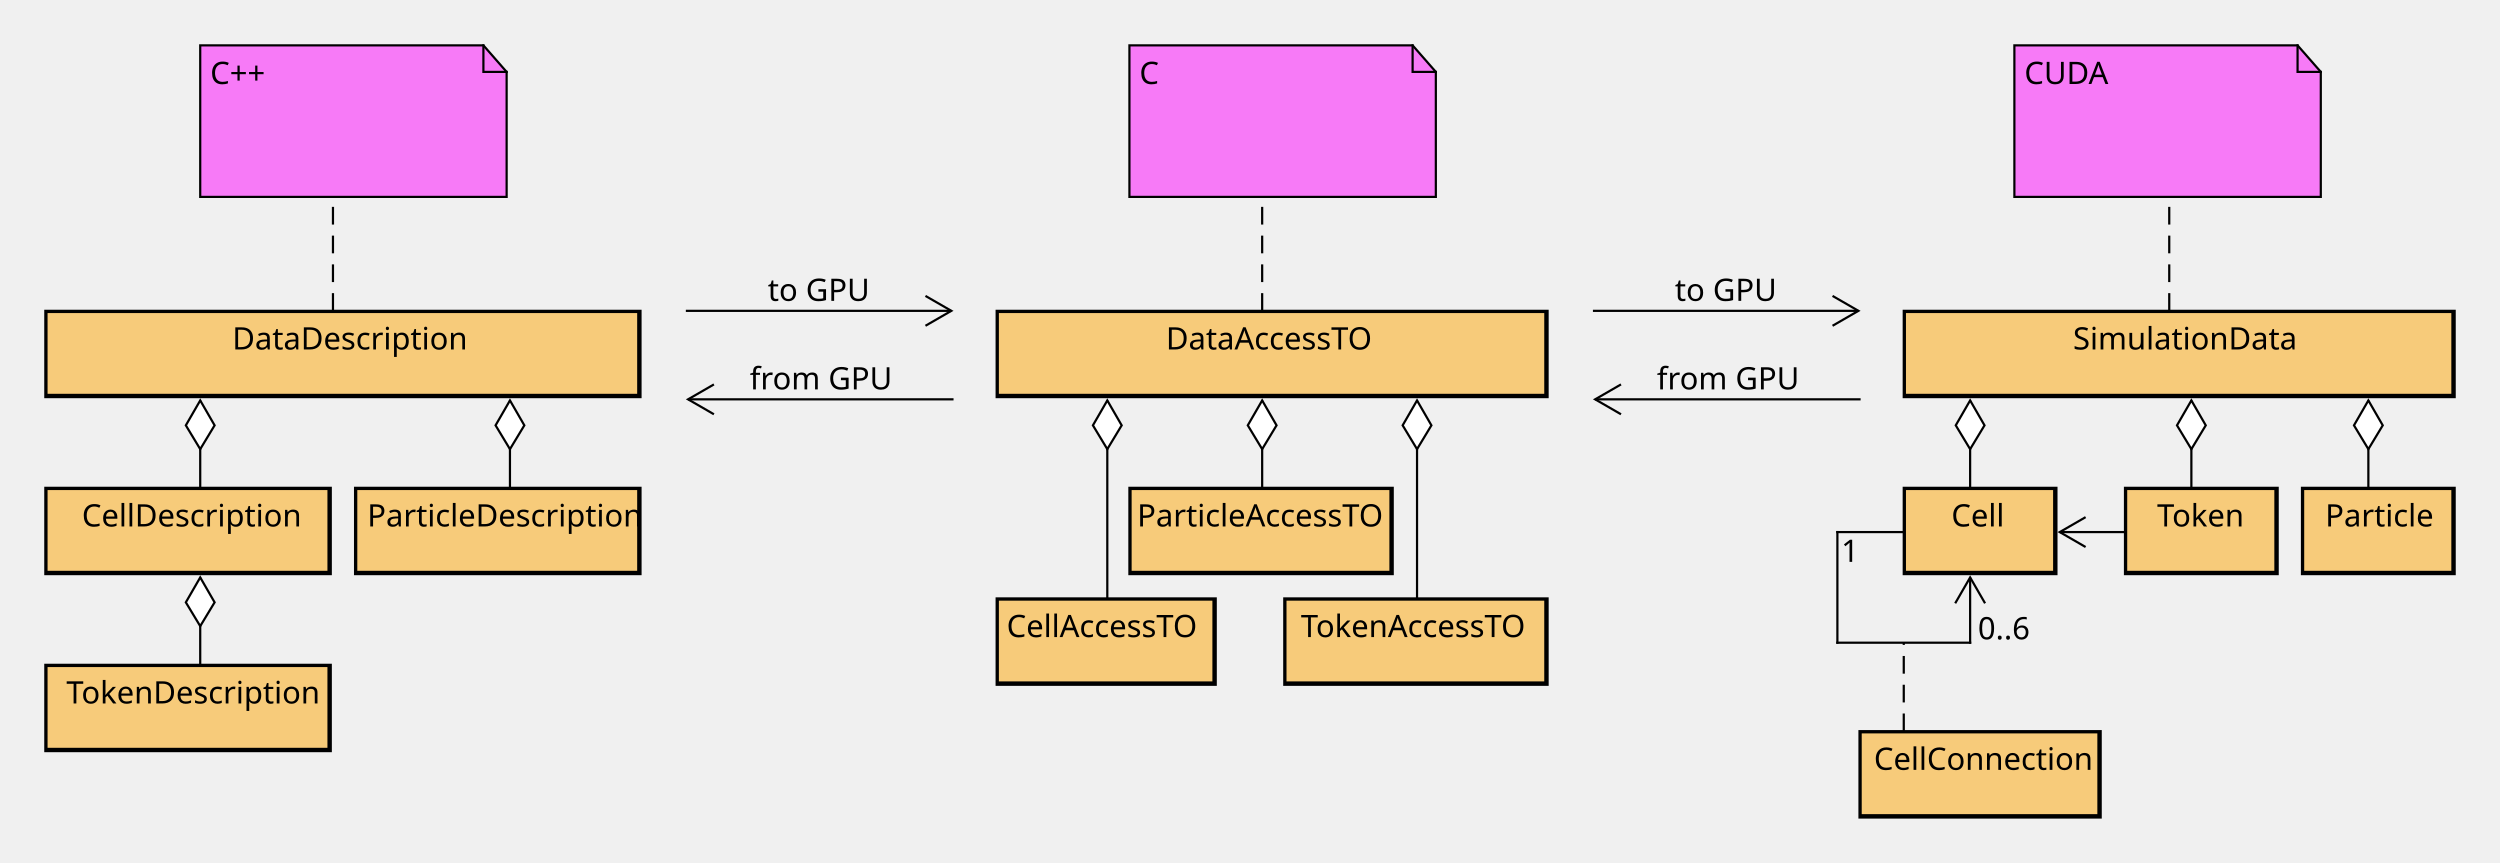
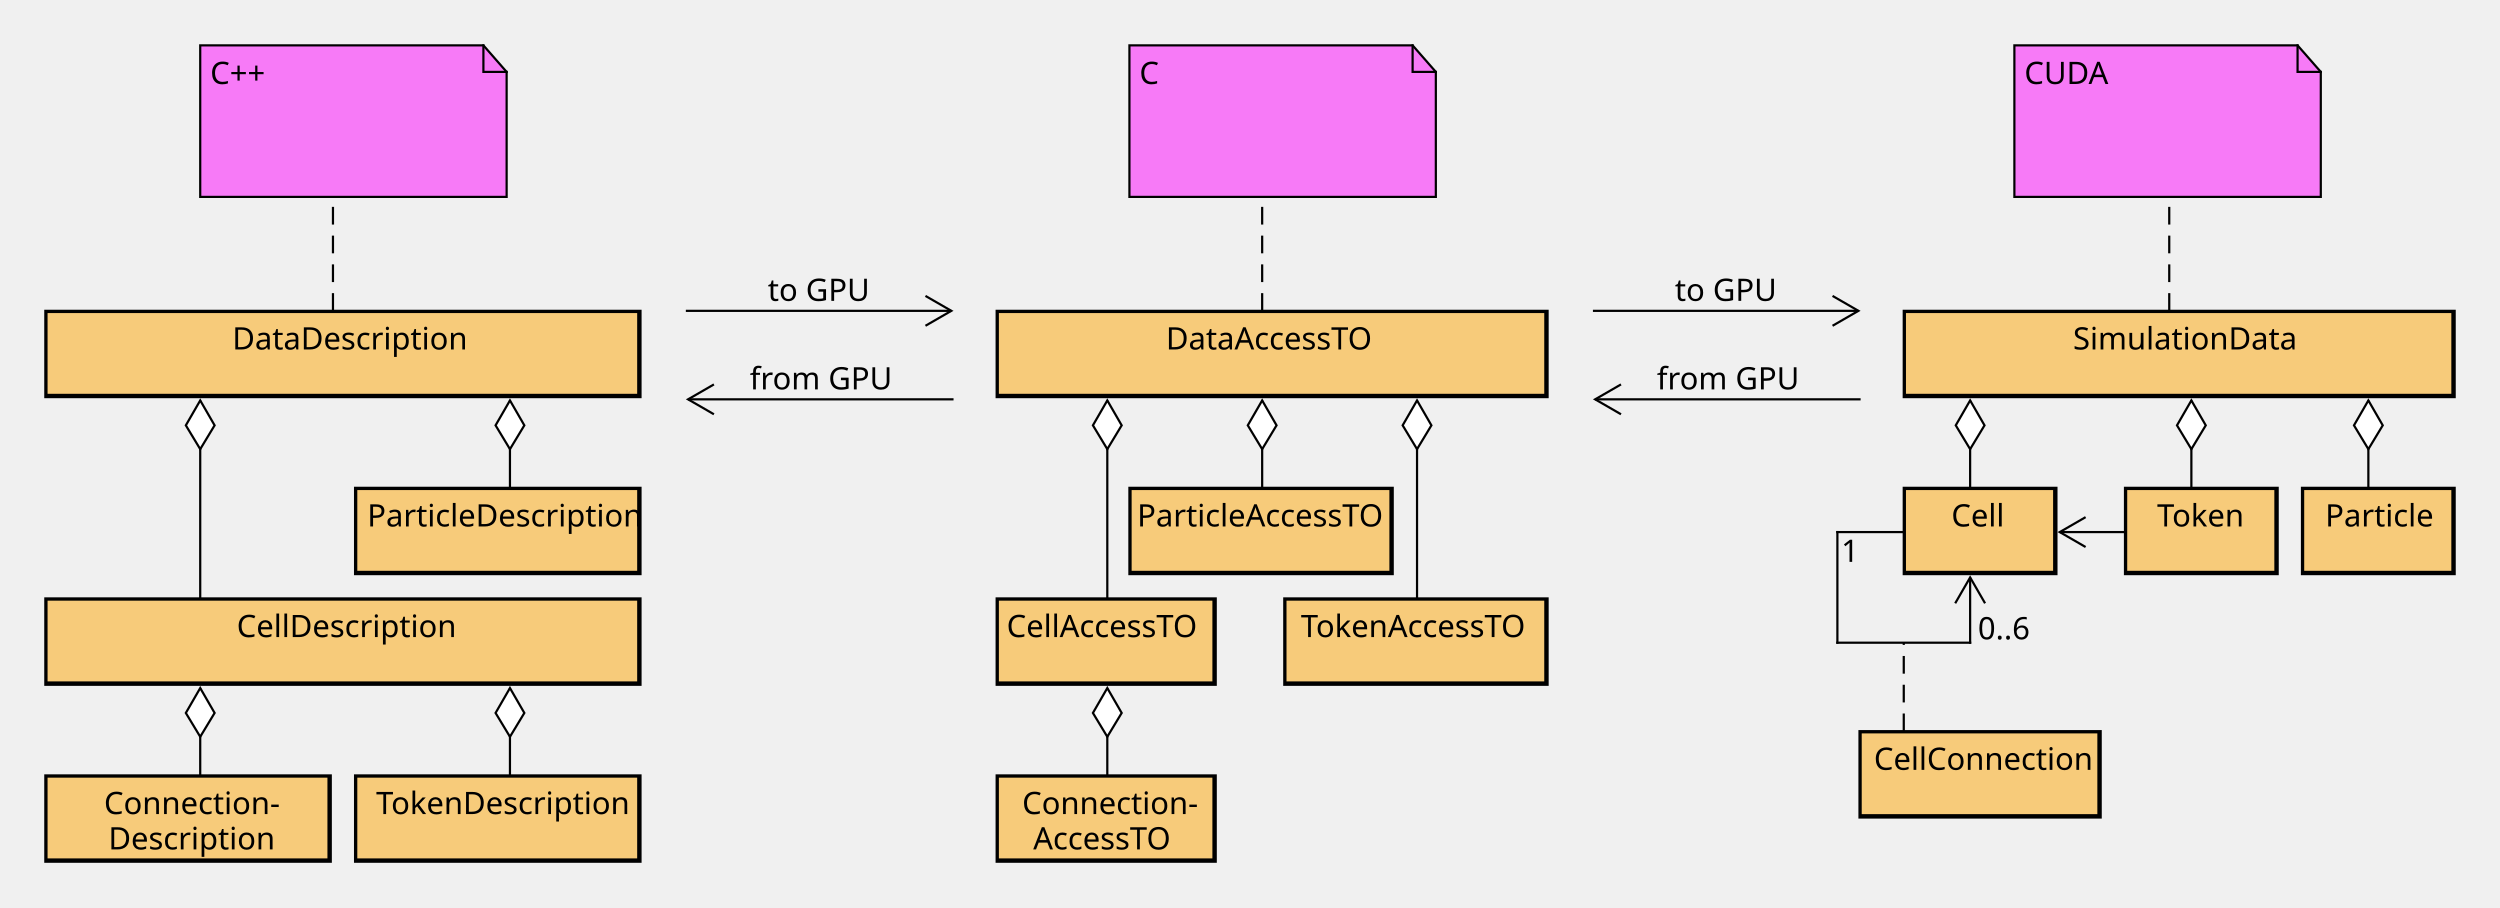
- <svg xmlns="http://www.w3.org/2000/svg" fill-opacity="1" color-rendering="auto" color-interpolation="auto" text-rendering="auto" stroke="black" stroke-linecap="square" width="1130" stroke-miterlimit="10" shape-rendering="auto" stroke-opacity="1" fill="black" stroke-dasharray="none" font-weight="normal" stroke-width="1" viewBox="270 290 1130 390" height="390" font-family="'Dialog'" font-style="normal" stroke-linejoin="miter" font-size="12px" stroke-dashoffset="0" image-rendering="auto">
+ <svg xmlns="http://www.w3.org/2000/svg" fill-opacity="1" color-rendering="auto" color-interpolation="auto" text-rendering="auto" stroke="black" stroke-linecap="square" width="1130" stroke-miterlimit="10" shape-rendering="auto" stroke-opacity="1" fill="black" stroke-dasharray="none" font-weight="normal" stroke-width="1" viewBox="270 290 1130 410" height="410" font-family="'Dialog'" font-style="normal" stroke-linejoin="miter" font-size="12px" stroke-dashoffset="0" image-rendering="auto">
  <defs id="genericDefs" />
  <g>
    <defs id="defs1">
      <clipPath clipPathUnits="userSpaceOnUse" id="clipPath1">
        <path d="M0 0 L2147483647 0 L2147483647 2147483647 L0 2147483647 L0 0 Z" />
      </clipPath>
      <clipPath clipPathUnits="userSpaceOnUse" id="clipPath2">
+         <path d="M0 0 L0 40 L100 40 L100 0 Z" />
+       </clipPath>
+       <clipPath clipPathUnits="userSpaceOnUse" id="clipPath3">
+         <path d="M0 0 L0 40 L130 40 L130 0 Z" />
+       </clipPath>
+       <clipPath clipPathUnits="userSpaceOnUse" id="clipPath4">
        <path d="M0 0 L0 40 L110 40 L110 0 Z" />
      </clipPath>
-       <clipPath clipPathUnits="userSpaceOnUse" id="clipPath3">
+       <clipPath clipPathUnits="userSpaceOnUse" id="clipPath5">
        <path d="M0 0 L0 40 L70 40 L70 0 Z" />
      </clipPath>
-       <clipPath clipPathUnits="userSpaceOnUse" id="clipPath4">
+       <clipPath clipPathUnits="userSpaceOnUse" id="clipPath6">
        <path d="M0 0 L0 70 L140 70 L140 0 Z" />
      </clipPath>
-       <clipPath clipPathUnits="userSpaceOnUse" id="clipPath5">
+       <clipPath clipPathUnits="userSpaceOnUse" id="clipPath7">
        <path d="M0 0 L0 40 L120 40 L120 0 Z" />
      </clipPath>
-       <clipPath clipPathUnits="userSpaceOnUse" id="clipPath6">
-         <path d="M0 0 L0 40 L100 40 L100 0 Z" />
-       </clipPath>
-       <clipPath clipPathUnits="userSpaceOnUse" id="clipPath7">
+       <clipPath clipPathUnits="userSpaceOnUse" id="clipPath8">
        <path d="M0 0 L0 40 L250 40 L250 0 Z" />
-       </clipPath>
-       <clipPath clipPathUnits="userSpaceOnUse" id="clipPath8">
-         <path d="M0 0 L0 40 L130 40 L130 0 Z" />
      </clipPath>
      <clipPath clipPathUnits="userSpaceOnUse" id="clipPath9">
        <path d="M0 0 L0 40 L270 40 L270 0 Z" />
      </clipPath>
      <clipPath clipPathUnits="userSpaceOnUse" id="clipPath10">
+         <path d="M0 0 L0 70 L30 70 L30 0 Z" />
+       </clipPath>
+       <clipPath clipPathUnits="userSpaceOnUse" id="clipPath11">
        <path d="M0 0 L0 40 L150 40 L150 0 Z" />
-       </clipPath>
-       <clipPath clipPathUnits="userSpaceOnUse" id="clipPath11">
-         <path d="M0 0 L0 70 L30 70 L30 0 Z" />
      </clipPath>
      <clipPath clipPathUnits="userSpaceOnUse" id="clipPath12">
        <path d="M0 0 L0 40 L60 40 L60 0 Z" />
      </clipPath>
      <clipPath clipPathUnits="userSpaceOnUse" id="clipPath13">
        <path d="M0 0 L0 80 L110 80 L110 0 Z" />
      </clipPath>
      <clipPath clipPathUnits="userSpaceOnUse" id="clipPath14">
        <path d="M0 0 L0 80 L30 80 L30 0 Z" />
      </clipPath>
      <clipPath clipPathUnits="userSpaceOnUse" id="clipPath15">
        <path d="M0 0 L0 120 L30 120 L30 0 Z" />
      </clipPath>
    </defs>
+     <g fill="rgb(255,165,0)" fill-opacity="0.49" transform="translate(720,640)" stroke-opacity="0.49" stroke="rgb(255,165,0)">
+       <rect x="0.5" width="98.5" height="38.5" y="0.5" clip-path="url(#clipPath2)" stroke="none" />
+     </g>
+     <g stroke-width="2" transform="translate(720,640)">
+       <rect fill="none" x="0.5" width="98.5" height="38.5" y="0.5" clip-path="url(#clipPath2)" />
+       <text x="12" font-size="14px" y="17.969" clip-path="url(#clipPath2)" font-family="sans-serif" stroke="none" xml:space="preserve">Connection-</text>
+       <text x="17" font-size="14px" y="33.938" clip-path="url(#clipPath2)" font-family="sans-serif" stroke="none" xml:space="preserve">AccessTO</text>
+     </g>
+     <g fill="rgb(255,165,0)" fill-opacity="0.49" transform="translate(290,640)" stroke-opacity="0.49" stroke="rgb(255,165,0)">
+       <rect x="0.5" width="128.5" height="38.5" y="0.5" clip-path="url(#clipPath3)" stroke="none" />
+     </g>
+     <g stroke-width="2" transform="translate(290,640)">
+       <rect fill="none" x="0.5" width="128.5" height="38.5" y="0.5" clip-path="url(#clipPath3)" />
+       <text x="27" font-size="14px" y="17.969" clip-path="url(#clipPath3)" font-family="sans-serif" stroke="none" xml:space="preserve">Connection-</text>
+       <text x="29" font-size="14px" y="33.938" clip-path="url(#clipPath3)" font-family="sans-serif" stroke="none" xml:space="preserve">Description</text>
+     </g>
    <g fill="rgb(255,165,0)" fill-opacity="0.49" transform="translate(1110,620)" stroke-opacity="0.49" stroke="rgb(255,165,0)">
-       <rect x="0.5" width="108.5" height="38.5" y="0.5" clip-path="url(#clipPath2)" stroke="none" />
+       <rect x="0.5" width="108.5" height="38.5" y="0.5" clip-path="url(#clipPath4)" stroke="none" />
    </g>
    <g stroke-width="2" transform="translate(1110,620)">
-       <rect fill="none" x="0.5" width="108.5" height="38.5" y="0.5" clip-path="url(#clipPath2)" />
-       <text x="7" font-size="14px" y="17.969" clip-path="url(#clipPath2)" font-family="sans-serif" stroke="none" xml:space="preserve">CellConnection</text>
+       <rect fill="none" x="0.5" width="108.5" height="38.5" y="0.5" clip-path="url(#clipPath4)" />
+       <text x="7" font-size="14px" y="17.969" clip-path="url(#clipPath4)" font-family="sans-serif" stroke="none" xml:space="preserve">CellConnection</text>
    </g>
    <g fill="rgb(255,165,0)" fill-opacity="0.49" transform="translate(1230,510)" stroke-opacity="0.49" stroke="rgb(255,165,0)">
-       <rect x="0.5" width="68.5" height="38.5" y="0.5" clip-path="url(#clipPath3)" stroke="none" />
+       <rect x="0.5" width="68.5" height="38.5" y="0.5" clip-path="url(#clipPath5)" stroke="none" />
    </g>
    <g stroke-width="2" transform="translate(1230,510)">
-       <rect fill="none" x="0.5" width="68.5" height="38.5" y="0.5" clip-path="url(#clipPath3)" />
-       <text x="15" font-size="14px" y="17.969" clip-path="url(#clipPath3)" font-family="sans-serif" stroke="none" xml:space="preserve">Token</text>
+       <rect fill="none" x="0.5" width="68.5" height="38.5" y="0.5" clip-path="url(#clipPath5)" />
+       <text x="15" font-size="14px" y="17.969" clip-path="url(#clipPath5)" font-family="sans-serif" stroke="none" xml:space="preserve">Token</text>
    </g>
    <g fill="rgb(255,165,0)" fill-opacity="0.49" transform="translate(1310,510)" stroke-opacity="0.49" stroke="rgb(255,165,0)">
-       <rect x="0.5" width="68.5" height="38.5" y="0.5" clip-path="url(#clipPath3)" stroke="none" />
+       <rect x="0.5" width="68.5" height="38.5" y="0.5" clip-path="url(#clipPath5)" stroke="none" />
    </g>
    <g stroke-width="2" transform="translate(1310,510)">
-       <rect fill="none" x="0.5" width="68.5" height="38.5" y="0.5" clip-path="url(#clipPath3)" />
-       <text x="11" font-size="14px" y="17.969" clip-path="url(#clipPath3)" font-family="sans-serif" stroke="none" xml:space="preserve">Particle</text>
+       <rect fill="none" x="0.5" width="68.5" height="38.5" y="0.5" clip-path="url(#clipPath5)" />
+       <text x="11" font-size="14px" y="17.969" clip-path="url(#clipPath5)" font-family="sans-serif" stroke="none" xml:space="preserve">Particle</text>
    </g>
    <g fill="rgb(255,165,0)" fill-opacity="0.49" transform="translate(1130,510)" stroke-opacity="0.49" stroke="rgb(255,165,0)">
-       <rect x="0.5" width="68.5" height="38.5" y="0.5" clip-path="url(#clipPath3)" stroke="none" />
+       <rect x="0.5" width="68.5" height="38.5" y="0.5" clip-path="url(#clipPath5)" stroke="none" />
    </g>
    <g stroke-width="2" transform="translate(1130,510)">
-       <rect fill="none" x="0.5" width="68.5" height="38.5" y="0.5" clip-path="url(#clipPath3)" />
-       <text x="22" font-size="14px" y="17.969" clip-path="url(#clipPath3)" font-family="sans-serif" stroke="none" xml:space="preserve">Cell</text>
+       <rect fill="none" x="0.5" width="68.5" height="38.5" y="0.5" clip-path="url(#clipPath5)" />
+       <text x="22" font-size="14px" y="17.969" clip-path="url(#clipPath5)" font-family="sans-serif" stroke="none" xml:space="preserve">Cell</text>
    </g>
    <g fill="rgb(255,0,255)" fill-opacity="0.49" transform="translate(1180,310)" stroke-opacity="0.49" stroke="rgb(255,0,255)">
-       <path d="M0.5 0.5 L128.5 0.5 L139 12.5 L139 69 L0.5 69 Z" stroke="none" clip-path="url(#clipPath4)" />
+       <path d="M0.5 0.5 L128.5 0.5 L139 12.5 L139 69 L0.5 69 Z" stroke="none" clip-path="url(#clipPath6)" />
    </g>
    <g transform="translate(1180,310)">
-       <path fill="none" d="M0.5 0.5 L128.5 0.5 L139 12.5 L139 69 L0.5 69 Z" clip-path="url(#clipPath4)" />
-       <path fill="none" d="M128.5 0.5 L128.5 12.5 L139 12.5" clip-path="url(#clipPath4)" />
-       <text x="5" font-size="14px" y="17.969" clip-path="url(#clipPath4)" font-family="sans-serif" stroke="none" xml:space="preserve">CUDA</text>
+       <path fill="none" d="M0.5 0.5 L128.5 0.5 L139 12.5 L139 69 L0.5 69 Z" clip-path="url(#clipPath6)" />
+       <path fill="none" d="M128.5 0.5 L128.5 12.5 L139 12.5" clip-path="url(#clipPath6)" />
+       <text x="5" font-size="14px" y="17.969" clip-path="url(#clipPath6)" font-family="sans-serif" stroke="none" xml:space="preserve">CUDA</text>
    </g>
    <g fill="rgb(255,165,0)" fill-opacity="0.49" transform="translate(850,560)" stroke-opacity="0.49" stroke="rgb(255,165,0)">
-       <rect x="0.5" width="118.5" height="38.5" y="0.5" clip-path="url(#clipPath5)" stroke="none" />
+       <rect x="0.5" width="118.5" height="38.5" y="0.5" clip-path="url(#clipPath7)" stroke="none" />
    </g>
    <g stroke-width="2" transform="translate(850,560)">
-       <rect fill="none" x="0.5" width="118.5" height="38.5" y="0.5" clip-path="url(#clipPath5)" />
-       <text x="8" font-size="14px" y="17.969" clip-path="url(#clipPath5)" font-family="sans-serif" stroke="none" xml:space="preserve">TokenAccessTO</text>
+       <rect fill="none" x="0.5" width="118.5" height="38.5" y="0.5" clip-path="url(#clipPath7)" />
+       <text x="8" font-size="14px" y="17.969" clip-path="url(#clipPath7)" font-family="sans-serif" stroke="none" xml:space="preserve">TokenAccessTO</text>
    </g>
    <g fill="rgb(255,165,0)" fill-opacity="0.49" transform="translate(780,510)" stroke-opacity="0.49" stroke="rgb(255,165,0)">
-       <rect x="0.5" width="118.5" height="38.5" y="0.5" clip-path="url(#clipPath5)" stroke="none" />
+       <rect x="0.5" width="118.5" height="38.5" y="0.5" clip-path="url(#clipPath7)" stroke="none" />
    </g>
    <g stroke-width="2" transform="translate(780,510)">
-       <rect fill="none" x="0.5" width="118.5" height="38.5" y="0.5" clip-path="url(#clipPath5)" />
-       <text x="4" font-size="14px" y="17.969" clip-path="url(#clipPath5)" font-family="sans-serif" stroke="none" xml:space="preserve">ParticleAccessTO</text>
+       <rect fill="none" x="0.5" width="118.5" height="38.5" y="0.5" clip-path="url(#clipPath7)" />
+       <text x="4" font-size="14px" y="17.969" clip-path="url(#clipPath7)" font-family="sans-serif" stroke="none" xml:space="preserve">ParticleAccessTO</text>
    </g>
    <g fill="rgb(255,165,0)" fill-opacity="0.49" transform="translate(720,560)" stroke-opacity="0.49" stroke="rgb(255,165,0)">
-       <rect x="0.5" width="98.5" height="38.5" y="0.5" clip-path="url(#clipPath6)" stroke="none" />
+       <rect x="0.5" width="98.5" height="38.5" y="0.5" clip-path="url(#clipPath2)" stroke="none" />
    </g>
    <g stroke-width="2" transform="translate(720,560)">
-       <rect fill="none" x="0.5" width="98.5" height="38.5" y="0.5" clip-path="url(#clipPath6)" />
-       <text x="5" font-size="14px" y="17.969" clip-path="url(#clipPath6)" font-family="sans-serif" stroke="none" xml:space="preserve">CellAccessTO</text>
+       <rect fill="none" x="0.5" width="98.5" height="38.5" y="0.5" clip-path="url(#clipPath2)" />
+       <text x="5" font-size="14px" y="17.969" clip-path="url(#clipPath2)" font-family="sans-serif" stroke="none" xml:space="preserve">CellAccessTO</text>
    </g>
    <g fill="rgb(255,0,255)" fill-opacity="0.49" transform="translate(780,310)" stroke-opacity="0.49" stroke="rgb(255,0,255)">
-       <path d="M0.5 0.5 L128.5 0.5 L139 12.5 L139 69 L0.5 69 Z" stroke="none" clip-path="url(#clipPath4)" />
+       <path d="M0.5 0.5 L128.5 0.5 L139 12.5 L139 69 L0.5 69 Z" stroke="none" clip-path="url(#clipPath6)" />
    </g>
    <g transform="translate(780,310)">
-       <path fill="none" d="M0.5 0.5 L128.5 0.5 L139 12.5 L139 69 L0.5 69 Z" clip-path="url(#clipPath4)" />
-       <path fill="none" d="M128.5 0.5 L128.5 12.5 L139 12.5" clip-path="url(#clipPath4)" />
-       <text x="5" font-size="14px" y="17.969" clip-path="url(#clipPath4)" font-family="sans-serif" stroke="none" xml:space="preserve">C </text>
+       <path fill="none" d="M0.5 0.5 L128.5 0.5 L139 12.5 L139 69 L0.5 69 Z" clip-path="url(#clipPath6)" />
+       <path fill="none" d="M128.5 0.5 L128.5 12.5 L139 12.5" clip-path="url(#clipPath6)" />
+       <text x="5" font-size="14px" y="17.969" clip-path="url(#clipPath6)" font-family="sans-serif" stroke="none" xml:space="preserve">C </text>
    </g>
    <g fill="rgb(255,0,255)" fill-opacity="0.49" transform="translate(360,310)" stroke-opacity="0.49" stroke="rgb(255,0,255)">
-       <path d="M0.5 0.5 L128.5 0.5 L139 12.5 L139 69 L0.5 69 Z" stroke="none" clip-path="url(#clipPath4)" />
+       <path d="M0.5 0.5 L128.5 0.5 L139 12.5 L139 69 L0.5 69 Z" stroke="none" clip-path="url(#clipPath6)" />
    </g>
    <g transform="translate(360,310)">
-       <path fill="none" d="M0.5 0.5 L128.5 0.5 L139 12.5 L139 69 L0.5 69 Z" clip-path="url(#clipPath4)" />
-       <path fill="none" d="M128.5 0.5 L128.5 12.5 L139 12.5" clip-path="url(#clipPath4)" />
-       <text x="5" font-size="14px" y="17.969" clip-path="url(#clipPath4)" font-family="sans-serif" stroke="none" xml:space="preserve">C++ </text>
+       <path fill="none" d="M0.5 0.5 L128.5 0.5 L139 12.5 L139 69 L0.5 69 Z" clip-path="url(#clipPath6)" />
+       <path fill="none" d="M128.5 0.5 L128.5 12.5 L139 12.5" clip-path="url(#clipPath6)" />
+       <text x="5" font-size="14px" y="17.969" clip-path="url(#clipPath6)" font-family="sans-serif" stroke="none" xml:space="preserve">C++ </text>
    </g>
    <g fill="rgb(255,165,0)" fill-opacity="0.49" transform="translate(1130,430)" stroke-opacity="0.49" stroke="rgb(255,165,0)">
-       <rect x="0.5" width="248.5" height="38.5" y="0.5" clip-path="url(#clipPath7)" stroke="none" />
+       <rect x="0.5" width="248.5" height="38.5" y="0.5" clip-path="url(#clipPath8)" stroke="none" />
    </g>
    <g stroke-width="2" transform="translate(1130,430)">
-       <rect fill="none" x="0.5" width="248.5" height="38.5" y="0.5" clip-path="url(#clipPath7)" />
-       <text x="77" font-size="14px" y="17.969" clip-path="url(#clipPath7)" font-family="sans-serif" stroke="none" xml:space="preserve">SimulationData</text>
+       <rect fill="none" x="0.5" width="248.5" height="38.5" y="0.5" clip-path="url(#clipPath8)" />
+       <text x="77" font-size="14px" y="17.969" clip-path="url(#clipPath8)" font-family="sans-serif" stroke="none" xml:space="preserve">SimulationData</text>
    </g>
    <g fill="rgb(255,165,0)" fill-opacity="0.49" transform="translate(720,430)" stroke-opacity="0.49" stroke="rgb(255,165,0)">
-       <rect x="0.5" width="248.5" height="38.5" y="0.5" clip-path="url(#clipPath7)" stroke="none" />
+       <rect x="0.5" width="248.5" height="38.5" y="0.5" clip-path="url(#clipPath8)" stroke="none" />
    </g>
    <g stroke-width="2" transform="translate(720,430)">
-       <rect fill="none" x="0.5" width="248.5" height="38.5" y="0.5" clip-path="url(#clipPath7)" />
-       <text x="77" font-size="14px" y="17.969" clip-path="url(#clipPath7)" font-family="sans-serif" stroke="none" xml:space="preserve">DataAccessTO</text>
-     </g>
-     <g fill="rgb(255,165,0)" fill-opacity="0.49" transform="translate(290,590)" stroke-opacity="0.49" stroke="rgb(255,165,0)">
-       <rect x="0.5" width="128.5" height="38.5" y="0.5" clip-path="url(#clipPath8)" stroke="none" />
-     </g>
-     <g stroke-width="2" transform="translate(290,590)">
-       <rect fill="none" x="0.5" width="128.5" height="38.5" y="0.5" clip-path="url(#clipPath8)" />
-       <text x="10" font-size="14px" y="17.969" clip-path="url(#clipPath8)" font-family="sans-serif" stroke="none" xml:space="preserve">TokenDescription</text>
+       <rect fill="none" x="0.5" width="248.5" height="38.5" y="0.5" clip-path="url(#clipPath8)" />
+       <text x="77" font-size="14px" y="17.969" clip-path="url(#clipPath8)" font-family="sans-serif" stroke="none" xml:space="preserve">DataAccessTO</text>
+     </g>
+     <g fill="rgb(255,165,0)" fill-opacity="0.49" transform="translate(430,640)" stroke-opacity="0.49" stroke="rgb(255,165,0)">
+       <rect x="0.5" width="128.5" height="38.5" y="0.5" clip-path="url(#clipPath3)" stroke="none" />
+     </g>
+     <g stroke-width="2" transform="translate(430,640)">
+       <rect fill="none" x="0.5" width="128.5" height="38.5" y="0.5" clip-path="url(#clipPath3)" />
+       <text x="10" font-size="14px" y="17.969" clip-path="url(#clipPath3)" font-family="sans-serif" stroke="none" xml:space="preserve">TokenDescription</text>
    </g>
    <g fill="rgb(255,165,0)" fill-opacity="0.49" transform="translate(430,510)" stroke-opacity="0.49" stroke="rgb(255,165,0)">
-       <rect x="0.5" width="128.5" height="38.5" y="0.5" clip-path="url(#clipPath8)" stroke="none" />
+       <rect x="0.5" width="128.5" height="38.5" y="0.5" clip-path="url(#clipPath3)" stroke="none" />
    </g>
    <g stroke-width="2" transform="translate(430,510)">
-       <rect fill="none" x="0.5" width="128.5" height="38.5" y="0.5" clip-path="url(#clipPath8)" />
-       <text x="6" font-size="14px" y="17.969" clip-path="url(#clipPath8)" font-family="sans-serif" stroke="none" xml:space="preserve">ParticleDescription</text>
-     </g>
-     <g fill="rgb(255,165,0)" fill-opacity="0.49" transform="translate(290,510)" stroke-opacity="0.49" stroke="rgb(255,165,0)">
-       <rect x="0.5" width="128.5" height="38.5" y="0.5" clip-path="url(#clipPath8)" stroke="none" />
-     </g>
-     <g stroke-width="2" transform="translate(290,510)">
-       <rect fill="none" x="0.5" width="128.5" height="38.5" y="0.5" clip-path="url(#clipPath8)" />
-       <text x="17" font-size="14px" y="17.969" clip-path="url(#clipPath8)" font-family="sans-serif" stroke="none" xml:space="preserve">CellDescription</text>
+       <rect fill="none" x="0.5" width="128.5" height="38.5" y="0.5" clip-path="url(#clipPath3)" />
+       <text x="6" font-size="14px" y="17.969" clip-path="url(#clipPath3)" font-family="sans-serif" stroke="none" xml:space="preserve">ParticleDescription</text>
+     </g>
+     <g fill="rgb(255,165,0)" fill-opacity="0.49" transform="translate(290,560)" stroke-opacity="0.49" stroke="rgb(255,165,0)">
+       <rect x="0.5" width="268.5" height="38.5" y="0.5" clip-path="url(#clipPath9)" stroke="none" />
+     </g>
+     <g stroke-width="2" transform="translate(290,560)">
+       <rect fill="none" x="0.5" width="268.5" height="38.5" y="0.5" clip-path="url(#clipPath9)" />
+       <text x="87" font-size="14px" y="17.969" clip-path="url(#clipPath9)" font-family="sans-serif" stroke="none" xml:space="preserve">CellDescription</text>
    </g>
    <g fill="rgb(255,165,0)" fill-opacity="0.49" transform="translate(290,430)" stroke-opacity="0.49" stroke="rgb(255,165,0)">
      <rect x="0.5" width="268.5" height="38.5" y="0.5" clip-path="url(#clipPath9)" stroke="none" />
    </g>
    <g stroke-width="2" transform="translate(290,430)">
      <rect fill="none" x="0.5" width="268.5" height="38.5" y="0.5" clip-path="url(#clipPath9)" />
      <text x="85" font-size="14px" y="17.969" clip-path="url(#clipPath9)" font-family="sans-serif" stroke="none" xml:space="preserve">DataDescription</text>
    </g>
+     <g transform="translate(760,590)">
+       <path fill="none" d="M10.5 11.5 L10.5 50.5" clip-path="url(#clipPath10)" />
+       <path fill="white" d="M4 22.258 L10.5 11 L17 22.258 L10.5 33.017 Z" clip-path="url(#clipPath10)" stroke="none" />
+       <path fill="none" d="M4 22.258 L10.5 11 L17 22.258 L10.5 33.017 Z" clip-path="url(#clipPath10)" />
+     </g>
+     <g transform="translate(350,590)">
+       <path fill="none" d="M10.5 11.5 L10.5 50.5" clip-path="url(#clipPath10)" />
+       <path fill="white" d="M4 22.258 L10.5 11 L17 22.258 L10.5 33.017 Z" clip-path="url(#clipPath10)" stroke="none" />
+       <path fill="none" d="M4 22.258 L10.5 11 L17 22.258 L10.5 33.017 Z" clip-path="url(#clipPath10)" />
+     </g>
    <g transform="translate(980,450)">
-       <path fill="none" d="M11.5 20.5 L130.5 20.5" clip-path="url(#clipPath10)" />
-       <path fill="none" d="M22.258 27 L11 20.5 L22.258 14" clip-path="url(#clipPath10)" />
-       <text x="38.886" font-size="14px" y="16" clip-path="url(#clipPath10)" font-family="sans-serif" stroke="none" xml:space="preserve">from GPU</text>
+       <path fill="none" d="M11.5 20.5 L130.5 20.5" clip-path="url(#clipPath11)" />
+       <path fill="none" d="M22.258 27 L11 20.5 L22.258 14" clip-path="url(#clipPath11)" />
+       <text x="38.886" font-size="14px" y="16" clip-path="url(#clipPath11)" font-family="sans-serif" stroke="none" xml:space="preserve">from GPU</text>
    </g>
    <g transform="translate(980,410)">
-       <path fill="none" d="M129.5 20.5 L10.5 20.5" clip-path="url(#clipPath10)" />
-       <path fill="none" d="M118.742 14 L130 20.5 L118.742 27" clip-path="url(#clipPath10)" />
-       <text x="47.048" font-size="14px" y="16" clip-path="url(#clipPath10)" font-family="sans-serif" stroke="none" xml:space="preserve">to GPU</text>
+       <path fill="none" d="M129.5 20.5 L10.5 20.5" clip-path="url(#clipPath11)" />
+       <path fill="none" d="M118.742 14 L130 20.5 L118.742 27" clip-path="url(#clipPath11)" />
+       <text x="47.048" font-size="14px" y="16" clip-path="url(#clipPath11)" font-family="sans-serif" stroke="none" xml:space="preserve">to GPU</text>
    </g>
    <g stroke-dasharray="8,5" stroke-miterlimit="5" transform="translate(1120,570)" stroke-linecap="butt">
-       <path fill="none" d="M10.5 50.5 L10.5 10.5" clip-path="url(#clipPath11)" />
+       <path fill="none" d="M10.5 50.5 L10.5 10.5" clip-path="url(#clipPath10)" />
    </g>
    <g transform="translate(1190,510)">
      <path fill="none" d="M11.5 20.5 L40.5 20.5" clip-path="url(#clipPath12)" />
      <path fill="none" d="M22.258 27 L11 20.5 L22.258 14" clip-path="url(#clipPath12)" />
    </g>
    <g transform="translate(1090,520)">
      <path fill="none" d="M70.5 31.5 L70.5 60.5" clip-path="url(#clipPath13)" />
      <path fill="none" d="M70.5 60.5 L10.5 60.5" clip-path="url(#clipPath13)" />
      <path fill="none" d="M10.5 60.5 L10.5 10.5" clip-path="url(#clipPath13)" />
      <path fill="none" d="M10.5 10.5 L40.5 10.5" clip-path="url(#clipPath13)" />
      <path fill="none" d="M64 42.258 L70.5 31 L77 42.258" clip-path="url(#clipPath13)" />
      <text x="12.214" font-size="14px" y="23.969" clip-path="url(#clipPath13)" font-family="sans-serif" stroke="none" xml:space="preserve">1</text>
      <text x="74" font-size="14px" y="58.969" clip-path="url(#clipPath13)" font-family="sans-serif" stroke="none" xml:space="preserve">0..6</text>
    </g>
    <g transform="translate(1250,460)">
-       <path fill="none" d="M10.5 11.5 L10.5 50.5" clip-path="url(#clipPath11)" />
-       <path fill="white" d="M4 22.258 L10.5 11 L17 22.258 L10.5 33.017 Z" clip-path="url(#clipPath11)" stroke="none" />
-       <path fill="none" d="M4 22.258 L10.5 11 L17 22.258 L10.5 33.017 Z" clip-path="url(#clipPath11)" />
+       <path fill="none" d="M10.5 11.5 L10.5 50.5" clip-path="url(#clipPath10)" />
+       <path fill="white" d="M4 22.258 L10.5 11 L17 22.258 L10.5 33.017 Z" clip-path="url(#clipPath10)" stroke="none" />
+       <path fill="none" d="M4 22.258 L10.5 11 L17 22.258 L10.5 33.017 Z" clip-path="url(#clipPath10)" />
    </g>
    <g transform="translate(1330,460)">
-       <path fill="none" d="M10.5 11.5 L10.5 50.5" clip-path="url(#clipPath11)" />
-       <path fill="white" d="M4 22.258 L10.5 11 L17 22.258 L10.5 33.017 Z" clip-path="url(#clipPath11)" stroke="none" />
-       <path fill="none" d="M4 22.258 L10.5 11 L17 22.258 L10.5 33.017 Z" clip-path="url(#clipPath11)" />
+       <path fill="none" d="M10.5 11.5 L10.5 50.5" clip-path="url(#clipPath10)" />
+       <path fill="white" d="M4 22.258 L10.5 11 L17 22.258 L10.5 33.017 Z" clip-path="url(#clipPath10)" stroke="none" />
+       <path fill="none" d="M4 22.258 L10.5 11 L17 22.258 L10.5 33.017 Z" clip-path="url(#clipPath10)" />
    </g>
    <g transform="translate(1150,460)">
-       <path fill="none" d="M10.5 11.5 L10.5 50.5" clip-path="url(#clipPath11)" />
-       <path fill="white" d="M4 22.258 L10.5 11 L17 22.258 L10.5 33.017 Z" clip-path="url(#clipPath11)" stroke="none" />
-       <path fill="none" d="M4 22.258 L10.5 11 L17 22.258 L10.5 33.017 Z" clip-path="url(#clipPath11)" />
+       <path fill="none" d="M10.5 11.5 L10.5 50.5" clip-path="url(#clipPath10)" />
+       <path fill="white" d="M4 22.258 L10.5 11 L17 22.258 L10.5 33.017 Z" clip-path="url(#clipPath10)" stroke="none" />
+       <path fill="none" d="M4 22.258 L10.5 11 L17 22.258 L10.5 33.017 Z" clip-path="url(#clipPath10)" />
    </g>
    <g stroke-dasharray="8,5" stroke-miterlimit="5" transform="translate(1240,370)" stroke-linecap="butt">
      <path fill="none" d="M10.5 60.5 L10.5 10.5" clip-path="url(#clipPath14)" />
    </g>
    <g stroke-dasharray="8,5" stroke-miterlimit="5" transform="translate(830,370)" stroke-linecap="butt">
      <path fill="none" d="M10.5 60.5 L10.5 10.5" clip-path="url(#clipPath14)" />
    </g>
    <g transform="translate(900,460)">
      <path fill="none" d="M10.5 11.5 L10.5 100.5" clip-path="url(#clipPath15)" />
      <path fill="white" d="M4 22.258 L10.5 11 L17 22.258 L10.5 33.017 Z" clip-path="url(#clipPath15)" stroke="none" />
      <path fill="none" d="M4 22.258 L10.5 11 L17 22.258 L10.5 33.017 Z" clip-path="url(#clipPath15)" />
    </g>
    <g transform="translate(830,460)">
-       <path fill="none" d="M10.5 11.5 L10.5 50.5" clip-path="url(#clipPath11)" />
-       <path fill="white" d="M4 22.258 L10.5 11 L17 22.258 L10.5 33.017 Z" clip-path="url(#clipPath11)" stroke="none" />
-       <path fill="none" d="M4 22.258 L10.5 11 L17 22.258 L10.5 33.017 Z" clip-path="url(#clipPath11)" />
+       <path fill="none" d="M10.5 11.5 L10.5 50.5" clip-path="url(#clipPath10)" />
+       <path fill="white" d="M4 22.258 L10.5 11 L17 22.258 L10.5 33.017 Z" clip-path="url(#clipPath10)" stroke="none" />
+       <path fill="none" d="M4 22.258 L10.5 11 L17 22.258 L10.5 33.017 Z" clip-path="url(#clipPath10)" />
    </g>
    <g transform="translate(760,460)">
      <path fill="none" d="M10.5 11.5 L10.5 100.5" clip-path="url(#clipPath15)" />
      <path fill="white" d="M4 22.258 L10.5 11 L17 22.258 L10.5 33.017 Z" clip-path="url(#clipPath15)" stroke="none" />
      <path fill="none" d="M4 22.258 L10.5 11 L17 22.258 L10.5 33.017 Z" clip-path="url(#clipPath15)" />
    </g>
    <g stroke-dasharray="8,5" stroke-miterlimit="5" transform="translate(410,370)" stroke-linecap="butt">
      <path fill="none" d="M10.5 60.5 L10.5 10.5" clip-path="url(#clipPath14)" />
    </g>
    <g transform="translate(570,450)">
-       <path fill="none" d="M11.5 20.5 L130.5 20.5" clip-path="url(#clipPath10)" />
-       <path fill="none" d="M22.258 27 L11 20.5 L22.258 14" clip-path="url(#clipPath10)" />
-       <text x="38.886" font-size="14px" y="16" clip-path="url(#clipPath10)" font-family="sans-serif" stroke="none" xml:space="preserve">from GPU</text>
+       <path fill="none" d="M11.5 20.5 L130.5 20.5" clip-path="url(#clipPath11)" />
+       <path fill="none" d="M22.258 27 L11 20.5 L22.258 14" clip-path="url(#clipPath11)" />
+       <text x="38.886" font-size="14px" y="16" clip-path="url(#clipPath11)" font-family="sans-serif" stroke="none" xml:space="preserve">from GPU</text>
    </g>
    <g transform="translate(570,410)">
-       <path fill="none" d="M129.5 20.5 L10.5 20.5" clip-path="url(#clipPath10)" />
-       <path fill="none" d="M118.742 14 L130 20.5 L118.742 27" clip-path="url(#clipPath10)" />
-       <text x="47.048" font-size="14px" y="16" clip-path="url(#clipPath10)" font-family="sans-serif" stroke="none" xml:space="preserve">to GPU</text>
-     </g>
-     <g transform="translate(350,540)">
-       <path fill="none" d="M10.5 11.5 L10.5 50.5" clip-path="url(#clipPath11)" />
-       <path fill="white" d="M4 22.258 L10.5 11 L17 22.258 L10.5 33.017 Z" clip-path="url(#clipPath11)" stroke="none" />
-       <path fill="none" d="M4 22.258 L10.5 11 L17 22.258 L10.5 33.017 Z" clip-path="url(#clipPath11)" />
+       <path fill="none" d="M129.5 20.5 L10.5 20.5" clip-path="url(#clipPath11)" />
+       <path fill="none" d="M118.742 14 L130 20.5 L118.742 27" clip-path="url(#clipPath11)" />
+       <text x="47.048" font-size="14px" y="16" clip-path="url(#clipPath11)" font-family="sans-serif" stroke="none" xml:space="preserve">to GPU</text>
+     </g>
+     <g transform="translate(490,590)">
+       <path fill="none" d="M10.5 11.5 L10.5 50.5" clip-path="url(#clipPath10)" />
+       <path fill="white" d="M4 22.258 L10.5 11 L17 22.258 L10.5 33.017 Z" clip-path="url(#clipPath10)" stroke="none" />
+       <path fill="none" d="M4 22.258 L10.5 11 L17 22.258 L10.5 33.017 Z" clip-path="url(#clipPath10)" />
    </g>
    <g transform="translate(490,460)">
-       <path fill="none" d="M10.5 11.5 L10.5 50.5" clip-path="url(#clipPath11)" />
-       <path fill="white" d="M4 22.258 L10.5 11 L17 22.258 L10.5 33.017 Z" clip-path="url(#clipPath11)" stroke="none" />
-       <path fill="none" d="M4 22.258 L10.5 11 L17 22.258 L10.5 33.017 Z" clip-path="url(#clipPath11)" />
+       <path fill="none" d="M10.5 11.5 L10.5 50.5" clip-path="url(#clipPath10)" />
+       <path fill="white" d="M4 22.258 L10.5 11 L17 22.258 L10.5 33.017 Z" clip-path="url(#clipPath10)" stroke="none" />
+       <path fill="none" d="M4 22.258 L10.5 11 L17 22.258 L10.5 33.017 Z" clip-path="url(#clipPath10)" />
    </g>
    <g transform="translate(350,460)">
-       <path fill="none" d="M10.5 11.5 L10.5 50.5" clip-path="url(#clipPath11)" />
-       <path fill="white" d="M4 22.258 L10.5 11 L17 22.258 L10.5 33.017 Z" clip-path="url(#clipPath11)" stroke="none" />
-       <path fill="none" d="M4 22.258 L10.5 11 L17 22.258 L10.5 33.017 Z" clip-path="url(#clipPath11)" />
+       <path fill="none" d="M10.5 11.5 L10.5 100.5" clip-path="url(#clipPath15)" />
+       <path fill="white" d="M4 22.258 L10.5 11 L17 22.258 L10.5 33.017 Z" clip-path="url(#clipPath15)" stroke="none" />
+       <path fill="none" d="M4 22.258 L10.5 11 L17 22.258 L10.5 33.017 Z" clip-path="url(#clipPath15)" />
    </g>
  </g>
</svg>
